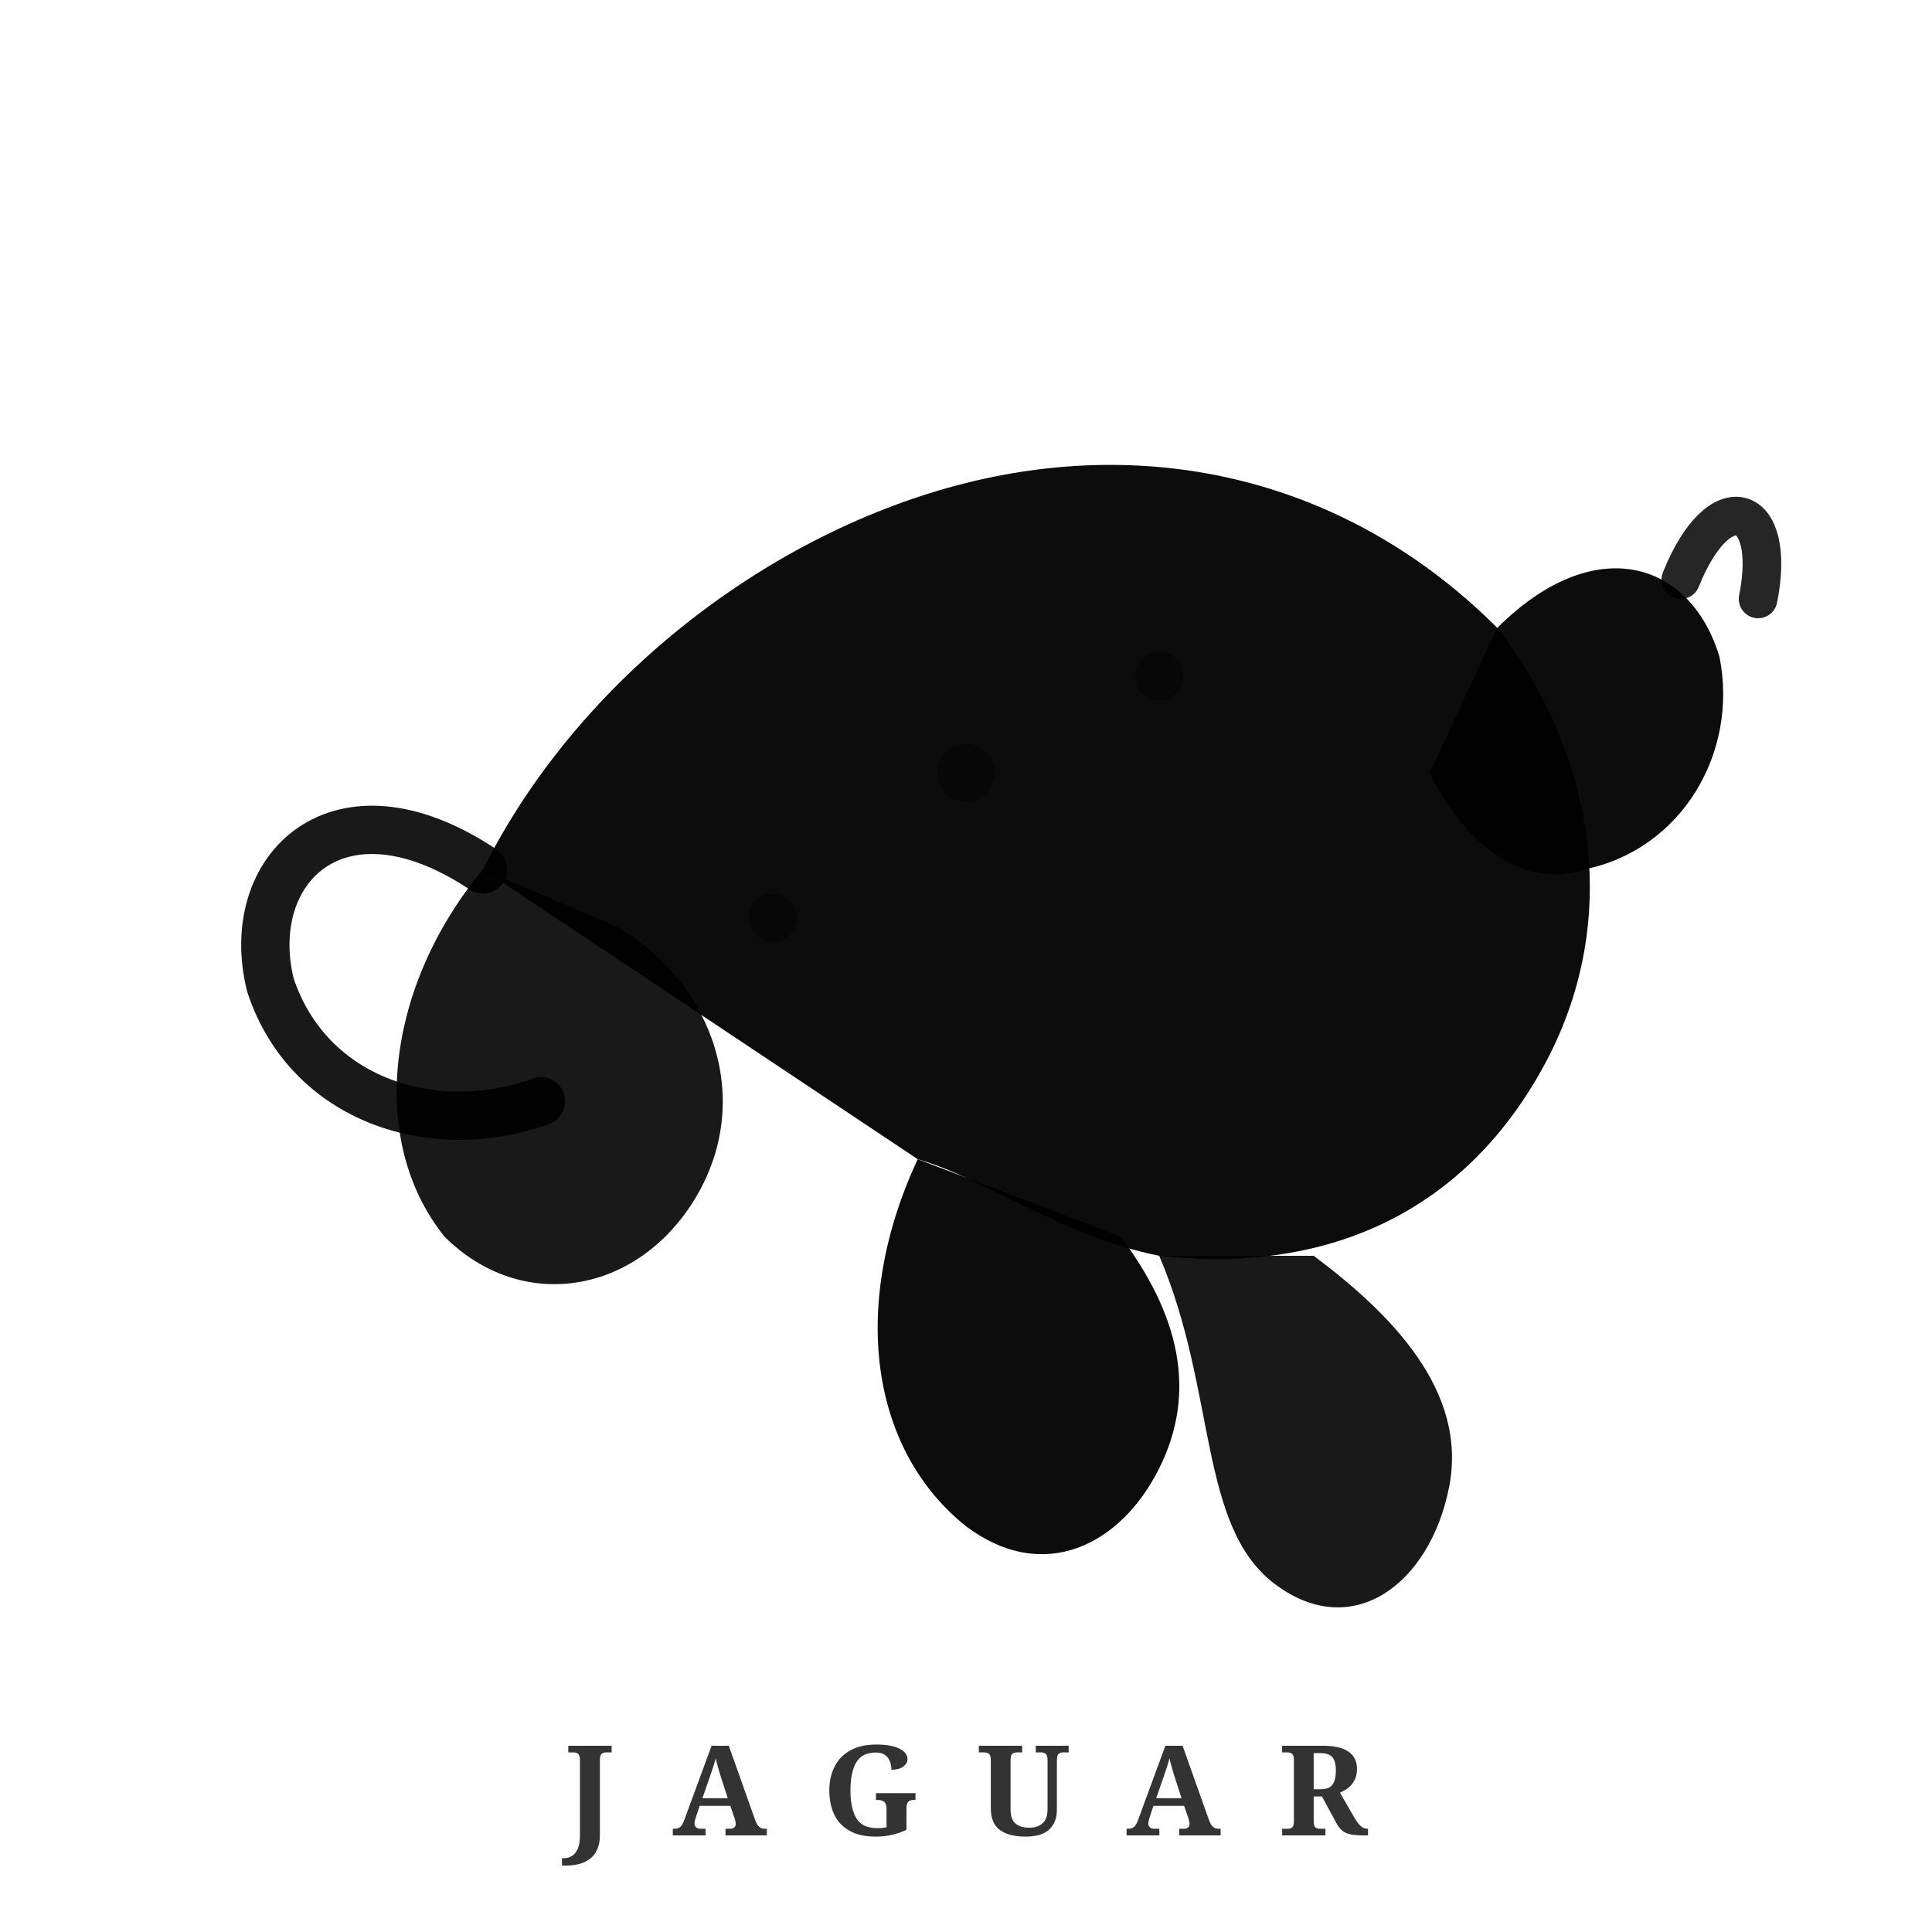
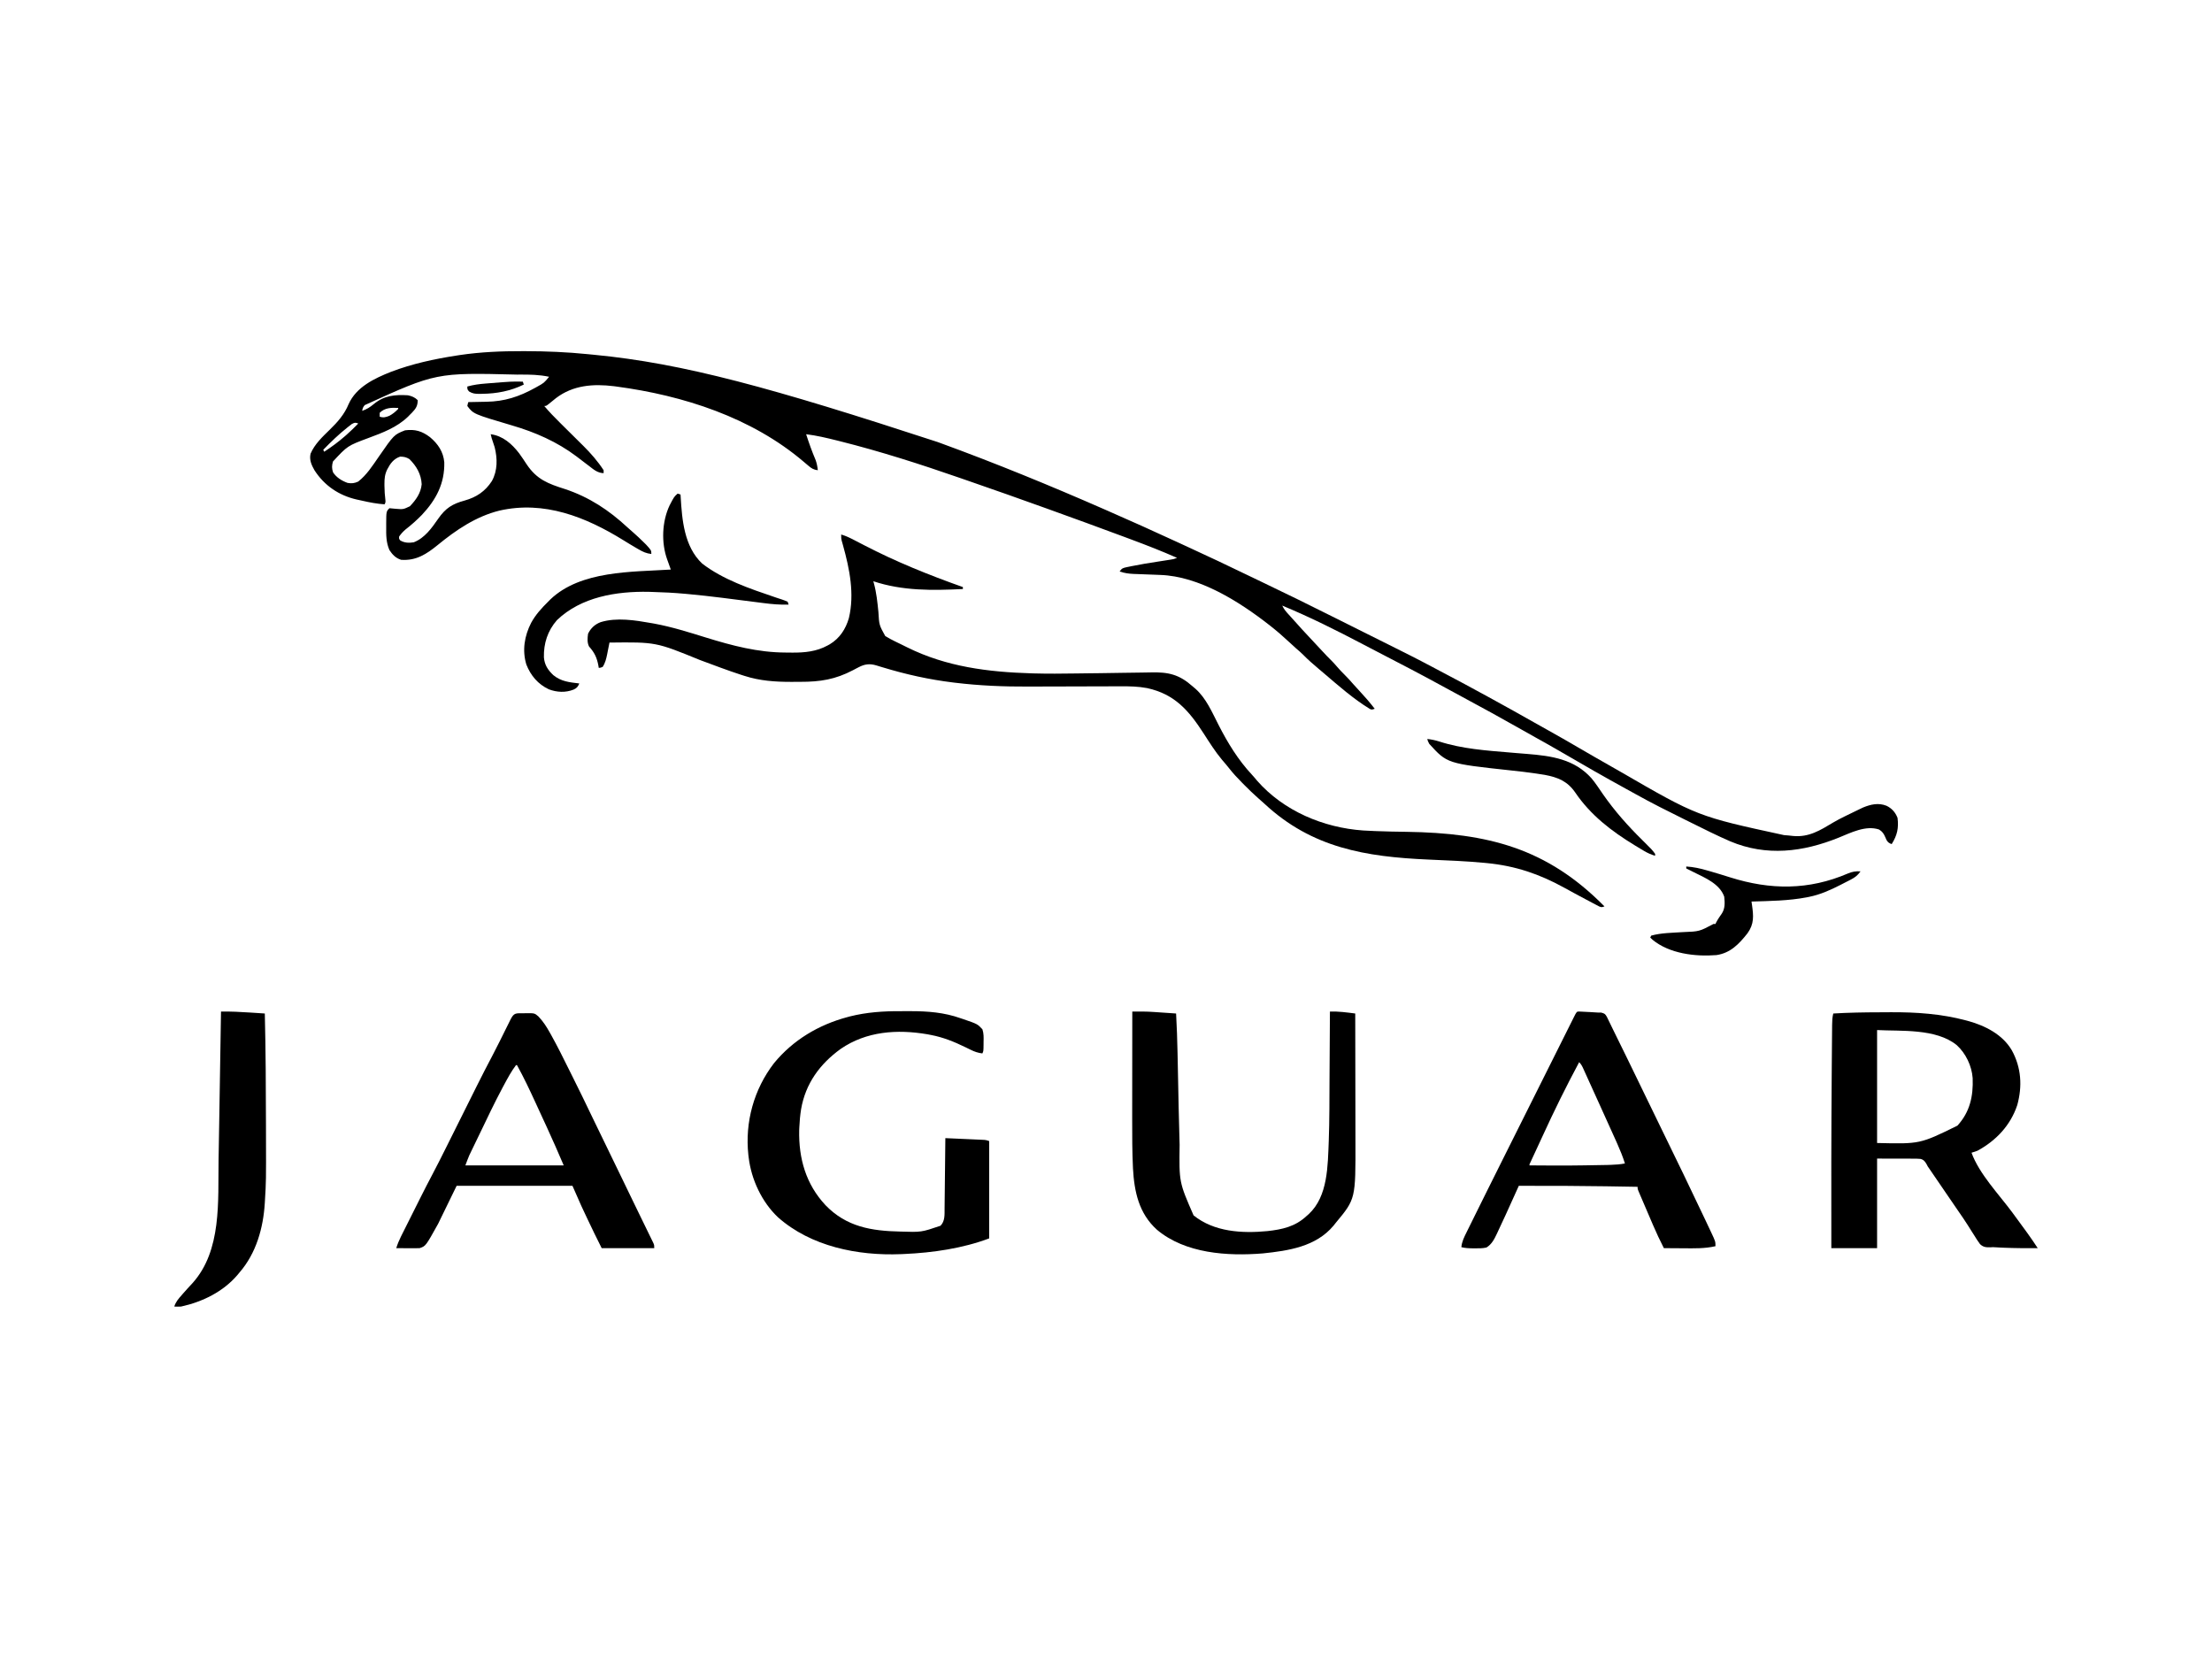
- <svg xmlns="http://www.w3.org/2000/svg" viewBox="0 0 200 200" fill="currentColor">
-   <g transform="translate(100,100)">
-     <path d="M-50,-10 C-40,-30 -20,-45 0,-50 C20,-55 40,-50 55,-35 C65,-22 68,-5 60,10 C52,25 38,32 20,30 C10,28 2,22 -5,20 Z" opacity="0.95" />
-     <path d="M55,-35 C65,-45 75,-42 78,-32 C80,-22 74,-12 64,-10 C58,-8 52,-12 48,-20 Z" opacity="0.95" />
-     <path d="M74,-40 C78,-50 84,-48 82,-38" stroke="currentColor" stroke-width="4" fill="none" stroke-linecap="round" opacity="0.85" />
-     <path d="M-5,20 C-12,35 -10,50 0,58 C8,64 16,60 20,52 C24,44 22,36 16,28" opacity="0.95" />
-     <path d="M20,30 C26,44 24,58 32,64 C40,70 48,64 50,54 C52,44 44,36 36,30" opacity="0.9" />
-     <path d="M-50,-10 C-60,2 -62,18 -54,28 C-46,36 -34,34 -28,24 C-22,14 -26,2 -36,-4 Z" opacity="0.9" />
-     <path d="M-50,-10 C-65,-20 -75,-10 -72,2 C-68,14 -55,18 -44,14" fill="none" stroke="currentColor" stroke-width="5" stroke-linecap="round" opacity="0.9" />
-     <circle cx="0" cy="-20" r="3" fill="black" opacity="0.4" />
-     <circle cx="20" cy="-30" r="2.5" fill="black" opacity="0.4" />
-     <circle cx="-20" cy="-5" r="2.5" fill="black" opacity="0.4" />
-   </g>
-   <text x="100" y="190" font-family="serif" font-size="13" font-weight="900" text-anchor="middle" letter-spacing="6" opacity="0.8">JAGUAR</text>
+ <svg xmlns="http://www.w3.org/2000/svg" version="1.1" width="2272" height="1704">
+   <path d="M0 0 C1.237 0.001 2.474 0.003 3.748 0.005 C25.032 0.05 46.098 0.939 67.271 3.088 C69.481 3.311 71.691 3.524 73.902 3.734 C165.589 12.56 256.186 37.577 426.5 93.312 C427.359 93.626 428.219 93.939 429.104 94.261 C485.982 115.012 542.046 138.026 597.5 162.312 C598.77 162.868 598.77 162.868 600.065 163.435 C624.404 174.087 648.641 184.941 672.747 196.112 C676.911 198.041 681.079 199.963 685.248 201.884 C705.048 211.008 724.776 220.256 744.379 229.798 C749.117 232.097 753.871 234.36 758.625 236.625 C784.44 248.952 810.114 261.55 835.677 274.393 C845.15 279.151 854.637 283.883 864.124 288.614 C869.443 291.267 874.761 293.921 880.079 296.576 C883.538 298.303 886.997 300.029 890.456 301.753 C905.186 309.094 919.897 316.453 934.417 324.203 C937.243 325.708 940.076 327.201 942.909 328.693 C959.51 337.439 976.064 346.26 992.5 355.312 C994.217 356.256 995.934 357.199 997.652 358.142 C1011.428 365.71 1025.162 373.347 1038.832 381.105 C1043.8 383.923 1048.786 386.707 1053.776 389.487 C1064.005 395.19 1074.164 400.997 1084.267 406.919 C1095.517 413.509 1106.84 419.971 1118.172 426.418 C1121.251 428.171 1124.327 429.929 1127.402 431.688 C1207.135 477.826 1207.135 477.826 1295.928 497.083 C1299.07 497.285 1302.168 497.598 1305.293 497.965 C1321.488 499.468 1333.015 492.156 1346.415 484.133 C1350.298 481.842 1354.26 479.783 1358.312 477.812 C1358.923 477.512 1359.534 477.211 1360.164 476.902 C1361.939 476.032 1363.72 475.172 1365.5 474.312 C1366.153 473.993 1366.805 473.674 1367.478 473.345 C1369.481 472.367 1371.489 471.4 1373.5 470.438 C1374.655 469.883 1375.81 469.329 1377 468.758 C1385.021 465.445 1392.918 463.652 1401.188 466.938 C1406.672 469.604 1410.215 473.616 1412.5 479.312 C1413.819 489.868 1412.193 497.214 1406.5 506.312 C1403.759 505.285 1402.667 504.595 1401.156 502.035 C1400.584 500.718 1400.584 500.718 1400 499.375 C1398.355 495.602 1397.041 493.485 1393.5 491.312 C1379.815 486.751 1364.527 494.634 1352.062 499.688 C1315.224 514.549 1277.864 519.095 1240.723 503.492 C1227.199 497.636 1214.02 491.033 1200.83 484.47 C1198.479 483.302 1196.127 482.139 1193.773 480.978 C1176.785 472.593 1159.872 464.131 1143.33 454.888 C1140.13 453.106 1136.919 451.345 1133.707 449.586 C1111.734 437.543 1089.989 425.128 1068.368 412.463 C1059.191 407.102 1049.921 401.912 1040.637 396.738 C1035.76 394.021 1030.898 391.278 1026.042 388.522 C1006.098 377.203 986.007 366.154 965.8 355.312 C960.051 352.227 954.314 349.124 948.595 345.986 C925.304 333.21 901.756 320.908 878.141 308.742 C873.161 306.176 868.197 303.581 863.241 300.97 C836.118 286.712 808.814 273.053 780.5 261.312 C782.236 265.005 784.395 267.568 787.188 270.562 C790.135 273.735 793.044 276.922 795.883 280.191 C799.392 284.218 803.019 288.119 806.688 292 C811.489 297.097 816.265 302.215 821 307.375 C824.556 311.248 828.176 315.029 831.93 318.711 C833.679 320.495 835.307 322.356 836.938 324.25 C839.356 327.058 841.859 329.712 844.5 332.312 C847.648 335.418 850.578 338.634 853.457 341.988 C855.55 344.369 857.699 346.687 859.863 349.002 C865.367 354.894 870.586 360.91 875.5 367.312 C872.5 368.312 872.5 368.312 870.617 367.555 C853.583 357.168 838.383 343.689 823.231 330.785 C821.427 329.25 819.618 327.721 817.809 326.191 C812.371 321.581 807.006 316.998 802.047 311.867 C799.764 309.573 797.307 307.497 794.855 305.387 C792.484 303.298 790.171 301.158 787.863 299.001 C781.611 293.167 775.238 287.585 768.5 282.312 C767.93 281.864 767.36 281.416 766.772 280.955 C736.183 257.048 695.112 231.228 655.316 229.848 C653.317 229.769 651.318 229.69 649.318 229.611 C646.187 229.492 643.056 229.375 639.925 229.263 C636.888 229.153 633.852 229.032 630.816 228.91 C629.887 228.88 628.958 228.85 628 228.818 C622.84 228.604 618.4 227.964 613.5 226.312 C615.827 222.822 617.132 222.654 621.084 221.789 C621.85 221.635 622.617 221.482 623.406 221.324 C624.205 221.156 625.004 220.988 625.827 220.815 C634.836 218.961 643.912 217.528 653 216.125 C655.498 215.737 657.996 215.347 660.493 214.953 C662.026 214.711 663.56 214.473 665.094 214.238 C668.914 213.67 668.914 213.67 672.5 212.312 C657.07 205.494 641.435 199.377 625.625 193.5 C623.176 192.586 620.727 191.672 618.279 190.757 C592.413 181.11 566.472 171.67 540.5 162.312 C539.042 161.787 539.042 161.787 537.555 161.251 C511.25 151.776 484.885 142.468 458.458 133.336 C455.389 132.274 452.32 131.209 449.252 130.143 C408.654 116.058 367.886 102.952 326.188 92.5 C324.674 92.12 324.674 92.12 323.131 91.732 C312.641 89.111 302.246 86.63 291.5 85.312 C294.395 94.342 297.553 103.147 301.266 111.875 C302.525 115.382 303.104 118.616 303.5 122.312 C299.162 121.789 296.971 120.396 293.688 117.562 C292.725 116.75 291.762 115.938 290.77 115.102 C290.246 114.655 289.722 114.208 289.182 113.747 C235.67 68.11 165.38 45.475 96.5 36.312 C95.715 36.208 94.93 36.103 94.121 35.996 C72.897 33.394 52.14 34.862 34.578 48.215 C32.102 50.15 29.68 52.141 27.266 54.152 C24.5 56.312 24.5 56.312 22.5 56.312 C27.596 62.325 33.007 67.926 38.617 73.457 C40.376 75.204 42.136 76.95 43.895 78.697 C46.633 81.411 49.373 84.123 52.116 86.832 C54.787 89.473 57.453 92.121 60.117 94.77 C60.924 95.563 61.73 96.356 62.561 97.173 C70.268 104.846 77.587 113.157 83.5 122.312 C83.5 123.302 83.5 124.293 83.5 125.312 C77.085 125.075 73.185 121.513 68.312 117.75 C67.462 117.11 66.611 116.469 65.734 115.809 C62.301 113.224 58.889 110.611 55.48 107.992 C35.681 93.088 13.155 83.223 -10.5 76.312 C-50.201 64.564 -50.201 64.564 -56.5 56.312 C-56.076 54.212 -56.076 54.212 -55.5 52.312 C-54.533 52.298 -53.566 52.283 -52.569 52.268 C-48.923 52.21 -45.278 52.132 -41.633 52.05 C-40.066 52.017 -38.499 51.989 -36.932 51.966 C-18.326 51.687 -3.253 46.771 13 37.75 C13.988 37.204 13.988 37.204 14.995 36.648 C22.317 32.584 22.317 32.584 27.5 26.312 C17.381 24.125 7.542 23.998 -2.75 24.062 C-4.059 24.067 -4.059 24.067 -5.394 24.071 C-88.537 22.045 -88.537 22.045 -161.891 55.418 C-163.593 57.422 -164.112 58.74 -164.5 61.312 C-159.774 59.669 -156.468 57.6 -152.625 54.375 C-141.933 45.522 -130.938 44.534 -117.5 45.312 C-113.497 46.187 -110.45 47.362 -107.5 50.312 C-107.382 56.214 -109.433 59.087 -113.441 63.281 C-114.121 63.952 -114.8 64.622 -115.5 65.312 C-116.128 65.962 -116.756 66.612 -117.402 67.281 C-128.816 78.322 -143.58 83.822 -158.212 89.243 C-179.505 97.172 -179.505 97.172 -194.5 113.312 C-195.706 117.504 -195.812 120.412 -194.375 124.562 C-190.756 129.871 -185.488 133.143 -179.5 135.312 C-175.465 136.07 -172.327 135.699 -168.562 133.938 C-159.859 127.114 -153.875 117.706 -147.665 108.72 C-131.803 85.809 -131.803 85.809 -120.5 81.312 C-110.129 79.977 -103.041 82.112 -94.836 88.332 C-86.688 95.194 -81.119 103.292 -80.164 114.125 C-79.688 135.841 -88.454 152.422 -103.062 168.055 C-108.426 173.555 -114.017 178.538 -120.09 183.242 C-122.614 185.41 -124.576 187.6 -126.5 190.312 C-126.757 192.535 -126.757 192.535 -125.5 194.312 C-121.267 196.958 -116.317 197.149 -111.5 196.312 C-100.216 191.91 -93.041 181.669 -86.375 172.062 C-78.798 161.21 -71.953 156.886 -59.258 153.43 C-47.19 150.051 -38.108 144.014 -31.254 133.379 C-25.345 122.621 -25.5 110.297 -28.43 98.602 C-29.391 95.48 -30.431 92.399 -31.5 89.312 C-31.851 87.984 -32.193 86.652 -32.5 85.312 C-20.036 86.95 -10.746 95.202 -3.273 104.906 C-0.559 108.625 1.968 112.468 4.5 116.312 C14.952 131.871 26.451 136.117 43.75 141.625 C68.612 149.842 88.986 163.344 108.055 181.051 C110.165 183.003 112.312 184.886 114.5 186.75 C117.883 189.698 121.117 192.789 124.312 195.938 C125.226 196.837 126.14 197.737 127.082 198.664 C132.5 204.598 132.5 204.598 132.5 208.312 C127.398 207.796 123.603 205.998 119.25 203.438 C118.558 203.04 117.866 202.643 117.154 202.234 C112.692 199.653 108.298 196.97 103.917 194.255 C65.134 170.245 22.433 153.282 -23.566 163.784 C-47.68 169.799 -68.064 183.647 -87.012 199.184 C-98.54 208.57 -109.14 215.394 -124.5 214.312 C-130.021 212.574 -133.376 209.053 -136.5 204.312 C-139.904 196.592 -139.926 188.805 -139.812 180.5 C-139.816 179.299 -139.819 178.098 -139.822 176.861 C-139.747 164.559 -139.747 164.559 -136.5 161.312 C-134.289 161.484 -132.08 161.701 -129.875 161.938 C-122.257 162.524 -122.257 162.524 -115.5 159.312 C-109.31 152.833 -104.232 145.855 -103.375 136.68 C-103.927 126.222 -108.746 118.067 -115.938 110.875 C-119.256 108.852 -121.617 108.381 -125.5 108.312 C-132.196 110.589 -135.629 115.408 -138.75 121.438 C-141.238 126.515 -141.637 130.704 -141.625 136.375 C-141.624 137.035 -141.623 137.694 -141.621 138.374 C-141.582 143.371 -141.221 148.28 -140.621 153.238 C-140.5 155.312 -140.5 155.312 -141.5 157.312 C-149.28 156.804 -156.765 155.373 -164.358 153.631 C-166.295 153.191 -168.238 152.779 -170.182 152.367 C-188.343 148.227 -203.368 138.089 -213.5 122.312 C-216.553 117 -218.979 111.522 -217.5 105.312 C-213.395 95.524 -205.12 87.798 -197.625 80.492 C-189.608 72.675 -182.769 64.929 -178.473 54.496 C-170.563 36.738 -151.943 27.985 -134.772 21.176 C-113.177 12.972 -90.654 8.08 -67.875 4.562 C-66.604 4.364 -65.332 4.165 -64.022 3.96 C-42.737 0.829 -21.495 -0.065 0 0 Z M-146.5 63.312 C-146.5 64.632 -146.5 65.953 -146.5 67.312 C-142.704 68.533 -140.318 67.908 -136.605 66.41 C-133.126 64.596 -130.209 62.14 -127.5 59.312 C-127.5 58.983 -127.5 58.653 -127.5 58.312 C-134.425 57.88 -141.294 58.107 -146.5 63.312 Z M-175.094 74.797 C-176.053 75.545 -177.012 76.292 -178 77.062 C-178.781 77.67 -178.781 77.67 -179.577 78.289 C-188.457 85.308 -196.609 93.213 -204.5 101.312 C-204.17 101.972 -203.84 102.632 -203.5 103.312 C-196.151 98.516 -189.249 93.445 -182.625 87.688 C-182.02 87.162 -181.414 86.636 -180.791 86.095 C-176.523 82.333 -172.481 78.376 -168.5 74.312 C-171.857 73.2 -171.857 73.2 -175.094 74.797 Z " fill="#000000" transform="translate(536.5,360.6875)" />
+   <path d="M0 0 C5.405 1.582 10.152 4.016 15.113 6.621 C16.924 7.561 18.736 8.501 20.547 9.44 C21.489 9.93 22.43 10.42 23.401 10.925 C56.34 28.033 90.027 41.598 125 54 C125 54.66 125 55.32 125 56 C93.899 57.55 63.017 58.006 33 48 C33.193 48.666 33.387 49.332 33.586 50.019 C36.235 59.764 37.221 69.516 38.229 79.529 C38.994 92.943 38.994 92.943 45.234 104.266 C48.482 106.302 51.803 108.084 55.25 109.75 C55.953 110.094 56.657 110.437 57.381 110.791 C58.858 111.51 60.336 112.227 61.815 112.94 C63.869 113.936 65.91 114.955 67.949 115.98 C108.175 135.914 151.086 141.265 195.426 142.602 C196.184 142.625 196.941 142.647 197.722 142.671 C212.227 143.082 226.712 142.946 241.219 142.729 C245.967 142.658 250.714 142.598 255.462 142.545 C256.483 142.534 256.483 142.534 257.525 142.522 C260.299 142.491 263.074 142.46 265.848 142.431 C273.631 142.348 281.412 142.242 289.193 142.074 C295.492 141.939 301.788 141.851 308.088 141.818 C311.385 141.798 314.677 141.749 317.973 141.656 C336.14 141.158 347.295 143.788 361 156 C362.456 157.238 362.456 157.238 363.942 158.5 C374.887 168.215 380.943 182.58 387.494 195.38 C397.067 214.085 407.594 231.412 422.008 246.852 C423.819 248.804 425.499 250.817 427.188 252.875 C454.579 284.09 495.383 301.124 536 304 C539.54 304.21 543.082 304.376 546.625 304.527 C547.609 304.57 548.593 304.612 549.607 304.656 C560.027 305.079 570.449 305.236 580.876 305.388 C664.07 306.658 724.755 321.952 784 382 C781 383 781 383 778.53 382.019 C777.555 381.503 776.579 380.988 775.574 380.457 C774.478 379.884 773.382 379.31 772.253 378.719 C771.065 378.084 769.876 377.448 768.688 376.812 C767.465 376.168 766.243 375.525 765.02 374.882 C757.426 370.879 749.895 366.765 742.375 362.625 C716.895 348.639 692.373 340.339 663.336 337.512 C662.68 337.448 662.025 337.384 661.35 337.318 C642.012 335.459 622.603 334.737 603.201 333.885 C538.853 331.055 483.49 321.984 434.695 276.484 C432.583 274.538 430.445 272.654 428.27 270.781 C423.509 266.629 419.026 262.218 414.562 257.75 C413.302 256.488 413.302 256.488 412.016 255.201 C407.029 250.165 402.303 245.107 397.953 239.508 C395.79 236.731 393.492 234.098 391.188 231.438 C384.107 222.95 378.264 213.608 372.279 204.333 C357.097 180.837 342.655 163.972 314.238 157.762 C305.138 156.029 296.097 155.866 286.856 155.918 C284.892 155.923 282.927 155.928 280.962 155.932 C278.865 155.938 276.769 155.946 274.673 155.955 C270.262 155.974 265.85 155.983 261.439 155.991 C248.899 156.015 236.359 156.051 223.819 156.096 C216.881 156.121 209.943 156.138 203.004 156.148 C199.354 156.153 195.703 156.162 192.053 156.181 C166.954 156.309 141.998 155.268 117.062 152.25 C116.369 152.166 115.676 152.083 114.962 151.996 C90.31 148.982 66.644 143.73 42.906 136.519 C42.099 136.28 41.293 136.04 40.462 135.793 C38.954 135.344 37.449 134.884 35.948 134.411 C29.205 132.42 24.046 133.114 17.891 136.363 C16.97 136.838 16.05 137.313 15.102 137.803 C14.161 138.301 13.22 138.799 12.25 139.312 C-5.941 148.877 -21.515 151.359 -41.887 151.316 C-44.966 151.313 -48.043 151.336 -51.121 151.361 C-67.38 151.414 -83.624 150.314 -99.188 145.25 C-100.551 144.822 -100.551 144.822 -101.942 144.385 C-116.507 139.691 -130.816 134.185 -145.168 128.884 C-190.296 110.449 -190.296 110.449 -238 111 C-238.105 111.544 -238.211 112.088 -238.32 112.649 C-238.808 115.143 -239.31 117.634 -239.812 120.125 C-239.978 120.981 -240.144 121.837 -240.314 122.719 C-241.291 127.51 -242.267 131.857 -245 136 C-247.188 136.875 -247.188 136.875 -249 137 C-249.135 136.166 -249.271 135.332 -249.41 134.473 C-250.989 126.222 -253.449 121.22 -259 115 C-261.007 110.985 -260.611 106.354 -260 102 C-257.369 96.315 -252.886 92.18 -247 90 C-230.567 84.975 -211.534 88.082 -195 91 C-194.054 91.167 -193.108 91.334 -192.133 91.505 C-173.924 94.865 -156.396 100.415 -138.738 105.879 C-111.892 114.178 -85.412 121.169 -57.136 121.24 C-54.835 121.25 -52.534 121.281 -50.232 121.312 C-37.602 121.403 -25.281 120.213 -14 114 C-12.879 113.387 -12.879 113.387 -11.734 112.762 C-1.494 106.579 4.606 97.199 7.902 85.91 C13.856 61.081 8.643 35.419 1.931 11.309 C1.681 10.408 1.43 9.506 1.172 8.578 C0.946 7.788 0.72 6.998 0.487 6.185 C0 4 0 4 0 0 Z " fill="#000000" transform="translate(864,549)" />
+   <path d="M0 0 C3.975 -0.007 7.949 -0.041 11.924 -0.072 C37.829 -0.179 63.444 1.569 88.574 8.24 C89.286 8.428 89.997 8.616 90.73 8.81 C108.538 13.696 126.483 22.72 136.012 39.115 C145.725 56.863 146.852 75.89 141.574 95.24 C134.667 116.116 119.716 131.914 100.574 142.24 C98.593 142.961 96.598 143.648 94.574 144.24 C102.506 166.072 122.855 187.161 136.574 205.74 C141.268 212.096 145.94 218.466 150.574 224.865 C151.348 225.93 151.348 225.93 152.137 227.016 C155.744 232.008 159.189 237.095 162.574 242.24 C151 242.343 139.453 242.284 127.887 241.803 C126.921 241.763 125.956 241.724 124.961 241.684 C123.088 241.6 121.216 241.496 119.345 241.372 C116.56 241.195 116.56 241.195 113.718 241.382 C109.279 241.436 106.638 241.242 103.327 238.122 C101.081 235.132 99.128 232.069 97.199 228.865 C96.471 227.717 95.739 226.571 95.003 225.427 C93.527 223.126 92.069 220.815 90.624 218.494 C87.813 214.031 84.833 209.697 81.824 205.365 C80.777 203.837 79.73 202.309 78.684 200.779 C78.173 200.033 77.662 199.287 77.135 198.519 C74.991 195.388 72.849 192.257 70.706 189.125 C69.626 187.547 68.546 185.968 67.466 184.39 C64.656 180.284 61.848 176.177 59.043 172.068 C58.462 171.218 57.882 170.368 57.283 169.492 C56.18 167.877 55.077 166.261 53.975 164.645 C53.471 163.908 52.968 163.171 52.449 162.412 C52.014 161.774 51.578 161.135 51.129 160.478 C50.616 159.739 50.103 159.001 49.574 158.24 C49.273 157.651 48.972 157.061 48.661 156.454 C46.948 153.449 45.732 151.572 42.314 150.592 C39.458 150.332 36.672 150.297 33.805 150.338 C32.886 150.325 31.967 150.313 31.02 150.3 C27.601 150.263 24.181 150.286 20.762 150.303 C13.11 150.282 5.458 150.261 -2.426 150.24 C-2.426 180.6 -2.426 210.96 -2.426 242.24 C-17.936 242.24 -33.446 242.24 -49.426 242.24 C-49.524 182.391 -49.508 122.546 -49.02 62.699 C-48.988 58.735 -48.958 54.772 -48.928 50.808 C-48.882 44.578 -48.829 38.347 -48.773 32.117 C-48.752 29.826 -48.734 27.536 -48.716 25.245 C-48.693 22.122 -48.663 18.998 -48.631 15.875 C-48.625 14.964 -48.619 14.053 -48.613 13.114 C-48.566 9.032 -48.447 5.221 -47.426 1.24 C-31.617 0.298 -15.835 0.022 0 0 Z M-2.426 18.24 C-2.426 56.52 -2.426 94.8 -2.426 134.24 C41.636 135.299 41.636 135.299 80.074 116.428 C92.937 102.447 96.465 86.093 95.749 67.635 C94.829 55.035 88.737 42.215 79.367 33.693 C57.994 16.371 21.753 19.547 -2.426 18.24 Z " fill="#000000" transform="translate(1930.426,1039.76)" />
+   <path d="M0 0 C3.288 0.016 6.575 0 9.864 -0.019 C27.592 -0.039 44.603 1.273 61.412 7.266 C62.391 7.592 63.37 7.918 64.379 8.254 C78.703 13.179 78.703 13.179 83.772 18.567 C85.233 22.895 85.078 27.046 84.975 31.579 C84.97 32.493 84.965 33.408 84.959 34.35 C84.88 41.081 84.88 41.081 83.725 43.391 C79.214 42.828 75.745 41.646 71.682 39.625 C70.535 39.067 69.388 38.509 68.206 37.933 C67.607 37.64 67.008 37.346 66.391 37.044 C54.799 31.396 43.453 26.789 30.725 24.391 C29.54 24.163 28.356 23.935 27.135 23.7 C-3.827 18.435 -35.403 20.596 -61.783 38.743 C-83.217 54.221 -97.869 74.34 -102.438 100.593 C-103.427 106.841 -104.017 113.073 -104.275 119.391 C-104.316 120.317 -104.358 121.242 -104.4 122.196 C-105.044 151.258 -97.492 177.736 -77.426 199.214 C-55.901 221.549 -30.17 225.752 -0.398 226.364 C21.047 227.058 21.047 227.058 40.725 220.391 C45.523 215.593 44.88 208.752 44.93 202.366 C44.94 201.585 44.95 200.804 44.96 199.999 C44.992 197.434 45.016 194.87 45.041 192.305 C45.062 190.52 45.083 188.735 45.104 186.95 C45.159 182.265 45.209 177.579 45.257 172.894 C45.307 168.108 45.363 163.322 45.418 158.536 C45.526 149.154 45.627 139.773 45.725 130.391 C51.652 130.652 57.578 130.919 63.504 131.191 C65.521 131.282 67.538 131.373 69.554 131.461 C72.451 131.589 75.348 131.722 78.244 131.856 C79.148 131.895 80.051 131.933 80.981 131.973 C81.822 132.013 82.663 132.053 83.529 132.094 C84.268 132.127 85.008 132.161 85.77 132.195 C87.725 132.391 87.725 132.391 90.725 133.391 C90.725 166.391 90.725 199.391 90.725 233.391 C63.338 243.661 32.895 248.096 3.725 249.391 C2.477 249.447 1.229 249.503 -0.057 249.561 C-44.293 251.335 -92.333 241.705 -126.201 211.684 C-142.8 196.001 -153.552 172.953 -156.275 150.391 C-156.385 149.527 -156.494 148.664 -156.607 147.774 C-160.274 114.035 -150.973 80.286 -130.275 53.391 C-110.687 29.596 -84.527 14.01 -54.9 6.079 C-53.63 5.733 -53.63 5.733 -52.334 5.381 C-35.063 1.035 -17.749 -0.103 0 0 Z " fill="#000000" transform="translate(925.2751,1038.609)" />
+   <path d="M0 0 C0.83 0.041 1.66 0.082 2.515 0.124 C3.428 0.167 4.34 0.211 5.281 0.256 C6.242 0.308 7.204 0.359 8.195 0.413 C9.602 0.478 9.602 0.478 11.039 0.545 C13.721 0.681 16.393 0.819 19.07 1.038 C20.237 1.045 21.403 1.052 22.605 1.059 C26.349 2.116 26.65 2.296 28.51 5.417 C29.281 6.947 30.023 8.491 30.742 10.045 C31.365 11.31 31.365 11.31 32.002 12.599 C32.905 14.436 33.796 16.278 34.677 18.126 C36.085 21.07 37.53 23.994 38.986 26.916 C42.129 33.232 45.226 39.571 48.32 45.913 C49.438 48.2 50.557 50.488 51.676 52.775 C57.806 65.314 63.91 77.865 69.96 90.442 C74.917 100.743 79.929 111.016 84.945 121.288 C99.969 152.062 114.931 182.864 129.537 213.84 C130.261 215.376 130.986 216.912 131.711 218.448 C132.73 220.605 133.746 222.762 134.761 224.92 C135.066 225.565 135.371 226.21 135.685 226.874 C140.07 236.211 140.07 236.211 140.07 241.038 C129.04 243.581 118.069 243.266 106.82 243.163 C104.899 243.153 102.979 243.143 101.058 243.135 C96.395 243.113 91.733 243.079 87.07 243.038 C83.063 235.206 79.343 227.307 75.89 219.217 C75.433 218.151 74.975 217.086 74.503 215.987 C73.549 213.761 72.596 211.535 71.645 209.307 C70.183 205.884 68.713 202.465 67.242 199.045 C66.312 196.874 65.382 194.702 64.453 192.53 C64.012 191.506 63.572 190.482 63.118 189.427 C62.516 188.014 62.516 188.014 61.902 186.572 C61.37 185.327 61.37 185.327 60.827 184.058 C60.07 182.038 60.07 182.038 60.07 180.038 C50.049 179.863 40.028 179.697 30.007 179.538 C29.259 179.526 28.51 179.514 27.739 179.502 C-2.153 179.031 -32.034 178.919 -61.93 179.038 C-62.327 179.917 -62.724 180.796 -63.133 181.702 C-76.37 211.014 -76.37 211.014 -83.055 225.225 C-83.479 226.142 -83.903 227.06 -84.34 228.005 C-87.036 233.683 -89.629 239.037 -95.18 242.401 C-99.119 243.313 -102.902 243.287 -106.93 243.225 C-107.724 243.224 -108.518 243.224 -109.336 243.223 C-113.326 243.193 -117.038 243.019 -120.93 242.038 C-120.387 236.302 -118.137 231.851 -115.602 226.776 C-114.932 225.412 -114.932 225.412 -114.248 224.02 C-112.77 221.015 -111.281 218.016 -109.791 215.018 C-108.744 212.897 -107.698 210.776 -106.653 208.654 C-103.423 202.11 -100.178 195.573 -96.93 189.038 C-95.961 187.085 -94.992 185.132 -94.023 183.18 C-87.92 170.889 -81.79 158.614 -75.65 146.342 C-73.079 141.203 -70.509 136.062 -67.94 130.922 C-63.658 122.355 -59.374 113.79 -55.089 105.225 C-50.138 95.328 -45.19 85.43 -40.243 75.531 C-35.956 66.953 -31.668 58.375 -27.378 49.798 C-24.832 44.707 -22.286 39.616 -19.741 34.524 C-17.371 29.78 -14.998 25.037 -12.624 20.294 C-11.753 18.554 -10.883 16.812 -10.013 15.071 C-8.832 12.706 -7.648 10.342 -6.464 7.979 C-6.117 7.282 -5.77 6.586 -5.412 5.868 C-2.49 0.049 -2.49 0.049 0 0 Z M0.07 52.038 C-13.215 76.819 -25.65 102.009 -37.344 127.578 C-39.019 131.232 -40.709 134.88 -42.403 138.526 C-42.969 139.746 -43.535 140.966 -44.101 142.187 C-45.175 144.502 -46.25 146.816 -47.326 149.131 C-47.8 150.156 -48.274 151.181 -48.762 152.237 C-49.182 153.143 -49.602 154.048 -50.035 154.982 C-50.997 156.817 -50.997 156.817 -50.93 158.038 C-10.956 158.306 -10.956 158.306 29.007 157.6 C30.197 157.561 31.387 157.522 32.613 157.481 C37.508 157.289 42.258 157.033 47.07 156.038 C44.898 149.155 42.26 142.625 39.32 136.038 C38.844 134.964 38.368 133.89 37.877 132.783 C32.364 120.384 26.741 108.033 21.103 95.69 C18.976 91.031 16.859 86.368 14.748 81.702 C13.277 78.454 11.803 75.207 10.328 71.96 C9.617 70.394 8.908 68.827 8.201 67.26 C7.217 65.081 6.228 62.905 5.238 60.729 C4.946 60.079 4.654 59.428 4.353 58.758 C3.139 56.104 2.153 54.12 0.07 52.038 Z " fill="#000000" transform="translate(1621.93,1038.962)" />
+   <path d="M0 0 C0.907 -0.021 1.815 -0.041 2.75 -0.062 C11.34 -0.113 11.34 -0.113 15.25 3.25 C19.943 8.151 23.41 13.482 26.715 19.383 C27.224 20.284 27.734 21.186 28.259 22.115 C34.863 33.948 40.861 46.098 46.876 58.238 C48.122 60.749 49.374 63.257 50.626 65.765 C57.438 79.411 64.136 93.107 70.688 106.88 C74.382 114.64 78.162 122.357 81.94 130.076 C88.275 143.023 94.587 155.98 100.804 168.984 C104.717 177.159 108.674 185.312 112.638 193.463 C113.738 195.725 114.837 197.988 115.936 200.251 C116.293 200.986 116.65 201.721 117.017 202.478 C117.73 203.946 118.443 205.414 119.155 206.882 C121.134 210.956 123.117 215.028 125.106 219.098 C126.513 221.98 127.912 224.865 129.312 227.75 C129.819 228.782 130.326 229.814 130.848 230.877 C131.301 231.815 131.755 232.753 132.223 233.719 C132.617 234.528 133.012 235.337 133.418 236.17 C134.25 238.25 134.25 238.25 134.25 241.25 C116.43 241.25 98.61 241.25 80.25 241.25 C75.268 231.286 70.335 221.339 65.622 211.25 C64.687 209.249 63.747 207.249 62.807 205.25 C62.182 203.917 61.558 202.583 60.934 201.25 C60.393 200.095 59.852 198.94 59.295 197.75 C56.205 190.95 53.244 184.093 50.25 177.25 C10.98 177.25 -28.29 177.25 -68.75 177.25 C-78.155 196.555 -78.155 196.555 -87.75 216.25 C-100.477 239.159 -100.477 239.159 -106.75 241.25 C-108.596 241.332 -110.445 241.357 -112.293 241.348 C-113.366 241.344 -114.439 241.341 -115.545 241.338 C-116.664 241.33 -117.784 241.321 -118.938 241.312 C-120.069 241.308 -121.2 241.303 -122.365 241.299 C-125.16 241.287 -127.955 241.271 -130.75 241.25 C-129.447 237.087 -127.88 233.262 -125.928 229.363 C-125.36 228.223 -124.791 227.084 -124.206 225.91 C-123.585 224.675 -122.965 223.441 -122.344 222.207 C-121.698 220.916 -121.052 219.625 -120.406 218.334 C-119.05 215.623 -117.692 212.914 -116.331 210.206 C-114.617 206.796 -112.909 203.383 -111.202 199.969 C-109.865 197.295 -108.526 194.622 -107.186 191.95 C-106.558 190.696 -105.93 189.442 -105.302 188.187 C-101.617 180.826 -97.846 173.516 -93.992 166.241 C-88.819 156.459 -83.856 146.578 -78.924 136.673 C-77.36 133.531 -75.793 130.391 -74.225 127.251 C-70.898 120.585 -67.574 113.918 -64.25 107.25 C-60.391 99.508 -56.53 91.766 -52.666 84.027 C-51.142 80.971 -49.619 77.914 -48.097 74.857 C-42.821 64.276 -37.431 53.767 -31.897 43.319 C-29.41 38.62 -27.008 33.883 -24.652 29.117 C-24.247 28.303 -23.842 27.489 -23.424 26.65 C-22.177 24.143 -20.932 21.634 -19.688 19.125 C-18.011 15.746 -16.333 12.369 -14.652 8.992 C-14.273 8.226 -13.894 7.459 -13.504 6.67 C-9.79 -0.794 -7.975 0.045 0 0 Z M-7.75 53.25 C-12.52 59.554 -16.274 66.551 -20 73.5 C-20.592 74.602 -21.184 75.704 -21.794 76.839 C-29.904 92.05 -37.293 107.628 -44.748 123.166 C-46.237 126.262 -47.736 129.354 -49.234 132.445 C-50.219 134.484 -51.204 136.523 -52.188 138.562 C-52.618 139.45 -53.048 140.337 -53.491 141.251 C-54.081 142.482 -54.081 142.482 -54.684 143.738 C-55.179 144.768 -55.179 144.768 -55.685 145.818 C-57.182 149.237 -58.44 152.756 -59.75 156.25 C-26.42 156.25 6.91 156.25 41.25 156.25 C35.635 143.148 29.986 130.116 24 117.188 C23.262 115.588 22.523 113.989 21.785 112.39 C20.308 109.191 18.829 105.992 17.35 102.794 C15.71 99.25 14.079 95.701 12.454 92.15 C6.42 78.975 0.264 65.936 -6.75 53.25 C-7.08 53.25 -7.41 53.25 -7.75 53.25 Z " fill="#000000" transform="translate(537.75,1040.75)" />
+   <path d="M0 0 C2.241 -0.005 4.482 -0.009 6.723 -0.011 C7.971 -0.014 9.219 -0.016 10.504 -0.018 C14.409 0.002 18.253 0.171 22.148 0.438 C23.151 0.504 23.151 0.504 24.173 0.572 C26.241 0.71 28.308 0.855 30.375 1 C31.805 1.097 33.234 1.193 34.664 1.289 C38.11 1.52 41.555 1.76 45 2 C45.76 15.723 46.234 29.431 46.5 43.172 C46.541 45.152 46.582 47.132 46.623 49.111 C46.73 54.281 46.834 59.45 46.938 64.619 C47.601 98.822 47.601 98.822 48.508 133.02 C48.544 134.239 48.581 135.458 48.618 136.715 C48.063 175.255 48.063 175.255 62.953 209.348 C84.077 226.4 112.808 227.974 138.785 225.496 C154.207 223.777 167.335 220.892 179 210 C179.719 209.371 180.439 208.742 181.18 208.094 C201.109 189.744 200.751 158.057 201.798 133.008 C202.595 111.356 202.477 89.653 202.589 67.988 C202.628 60.555 202.678 53.123 202.727 45.691 C202.829 30.461 202.919 15.23 203 0 C211.772 -0.319 220.318 0.884 229 2 C229.047 22.924 229.082 43.849 229.104 64.773 C229.114 74.491 229.128 84.208 229.151 93.926 C229.171 102.404 229.184 110.882 229.188 119.36 C229.191 123.841 229.197 128.323 229.211 132.804 C229.399 192.467 229.399 192.467 209 217 C208.237 217.963 207.474 218.926 206.688 219.918 C188.607 241.512 160.474 245.658 134.102 248.406 C97.773 251.345 54.507 248.622 25.34 224.109 C6.749 207.349 2.017 185.069 0.705 160.984 C-0.095 144.287 -0.133 127.603 -0.101 110.893 C-0.095 106.977 -0.095 103.061 -0.093 99.146 C-0.09 91.773 -0.082 84.4 -0.072 77.027 C-0.061 68.616 -0.055 60.204 -0.05 51.793 C-0.04 34.528 -0.022 17.264 0 0 Z " fill="#000000" transform="translate(1163,1039)" />
+   <path d="M0 0 C9.986 -0.156 19.858 0.329 29.812 1 C31.295 1.097 32.777 1.193 34.26 1.289 C37.84 1.522 41.42 1.759 45 2 C45.92 40.316 46.136 78.632 46.182 116.958 C46.187 120.651 46.197 124.344 46.208 128.038 C46.336 174.102 46.336 174.102 45.098 194.73 C45.058 195.407 45.018 196.084 44.976 196.781 C43.403 222.381 36.131 248.27 19 268 C18.335 268.808 17.67 269.616 16.984 270.449 C2.193 287.821 -18.969 298.148 -41 303 C-43.364 303.14 -45.629 303.099 -48 303 C-46.485 298.165 -43.733 295.029 -40.438 291.312 C-39.899 290.692 -39.36 290.072 -38.805 289.433 C-35.731 285.908 -32.575 282.474 -29.375 279.062 C0.977 245.399 -3.199 194.784 -2.5 152.285 C-2.46 149.956 -2.419 147.627 -2.378 145.298 C-2.27 139.149 -2.167 132.999 -2.064 126.849 C-1.978 121.772 -1.891 116.695 -1.803 111.618 C-1.16 74.412 -0.546 37.207 0 0 Z " fill="#000000" transform="translate(227,1039)" />
+   <path d="M0 0 C0.99 0.33 1.98 0.66 3 1 C3.059 2.048 3.059 2.048 3.12 3.117 C4.536 26.93 6.699 54.362 25.234 71.871 C46.607 88.323 74.037 97.595 99.277 106.152 C100.678 106.628 100.678 106.628 102.106 107.113 C103.825 107.69 105.548 108.255 107.275 108.807 C109.214 109.452 111.113 110.215 113 111 C113.33 111.99 113.66 112.98 114 114 C105.281 114.277 96.824 113.553 88.19 112.425 C85.913 112.127 83.634 111.839 81.356 111.553 C77.303 111.042 73.252 110.524 69.201 110.003 C62.026 109.08 54.85 108.165 47.672 107.262 C46.89 107.163 46.109 107.065 45.303 106.964 C34.027 105.553 22.744 104.306 11.43 103.25 C10.155 103.131 8.88 103.011 7.567 102.888 C-3.611 101.881 -14.782 101.286 -26 101 C-27.201 100.959 -28.403 100.918 -29.641 100.875 C-62.916 100.232 -99.085 106.069 -124 130 C-133.531 140.955 -137.679 153.845 -137.332 168.203 C-136.646 176.051 -133.298 181.08 -127.688 186.438 C-119.589 193.036 -111.204 193.782 -101 195 C-102.359 198.301 -103.52 199.72 -106.75 201.25 C-115.077 204.605 -123.996 204.129 -132.312 201 C-143.455 195.718 -150.878 186.922 -155.375 175.562 C-159.798 160.991 -157.315 146.126 -150.467 132.777 C-145.899 124.383 -139.768 117.674 -133 111 C-132.248 110.238 -131.497 109.476 -130.723 108.691 C-99.52 78.883 -46.945 80.54 -7 78 C-7.422 76.831 -7.843 75.662 -8.277 74.457 C-8.831 72.909 -9.384 71.361 -9.938 69.812 C-10.215 69.044 -10.493 68.275 -10.779 67.482 C-16.894 50.316 -16.079 28.776 -8.281 12.172 C-3.649 3.261 -3.649 3.261 0 0 Z " fill="#000000" transform="translate(696,507)" />
+   <path d="M0 0 C7.483 0.466 14.317 1.964 21.5 4.062 C22.577 4.369 23.653 4.676 24.762 4.991 C31.55 6.942 38.291 9.022 45.024 11.15 C86.454 24.222 125.783 24.46 166.002 7.185 C170.583 5.281 174.036 4.676 179 5 C176.137 9.008 173.527 11.129 169.16 13.375 C168.014 13.968 166.867 14.561 165.686 15.172 C164.79 15.623 164.79 15.623 163.877 16.084 C162.092 16.985 160.319 17.906 158.545 18.828 C148.173 24.138 137.603 28.906 126.125 31.188 C125.332 31.348 124.538 31.509 123.721 31.675 C105.091 35.23 85.902 35.438 67 36 C67.168 37.123 67.335 38.246 67.508 39.402 C69.093 50.7 69.851 58.964 62.887 68.609 C54.162 79.664 45.405 88.877 31 91 C9.358 92.73 -17.372 89.576 -34.711 75.18 C-35.466 74.46 -36.222 73.741 -37 73 C-36.505 72.01 -36.505 72.01 -36 71 C-25.669 68.119 -14.213 68.132 -3.552 67.398 C13.465 66.743 13.465 66.743 28 59 C28.66 59 29.32 59 30 59 C30.267 58.434 30.534 57.868 30.809 57.285 C32.497 54.046 34.589 51.124 36.66 48.121 C39.962 42.894 39.646 36.968 39 31 C34.407 17.893 19.498 11.697 8 6 C6.491 5.245 4.982 4.49 3.473 3.734 C2.327 3.162 1.181 2.59 0 2 C0 1.34 0 0.68 0 0 Z " fill="#000000" transform="translate(1732,890)" />
+   <path d="M0 0 C4.356 0.511 8.296 1.309 12.488 2.663 C35.796 10.191 60.743 11.905 85.02 13.934 C87.002 14.102 88.984 14.27 90.966 14.438 C94.847 14.766 98.729 15.077 102.612 15.379 C127.684 17.415 151.087 20.716 168.664 40.396 C172.976 45.572 176.661 51.256 180.472 56.801 C192.555 74.193 206.315 89.595 221.398 104.413 C230.696 113.569 230.696 113.569 234 118 C234 118.66 234 119.32 234 120 C229.833 118.732 226.281 117.175 222.543 114.945 C221.521 114.337 220.499 113.728 219.446 113.101 C218.371 112.449 217.295 111.797 216.188 111.125 C215.075 110.452 213.962 109.78 212.815 109.087 C189.027 94.572 167.758 78.258 151.941 54.969 C144.006 43.46 134.243 39.406 120.59 36.875 C118.708 36.571 116.823 36.28 114.938 36 C113.89 35.837 112.843 35.674 111.764 35.506 C103.102 34.203 94.413 33.246 85.706 32.308 C20.406 25.242 20.406 25.242 2 5 C0.5 2.062 0.5 2.062 0 0 Z " fill="#000000" transform="translate(1466,759)" />
+   <path d="M0 0 C0.495 1.485 0.495 1.485 1 3 C-12.622 9.634 -26.781 12.323 -41.875 12.5 C-42.808 12.518 -43.741 12.537 -44.703 12.556 C-48.962 12.516 -51.401 12.353 -55.133 10.156 C-57 8 -57 8 -57 5 C-50.687 3.223 -44.592 2.443 -38.062 1.938 C-37.056 1.855 -36.049 1.773 -35.011 1.688 C-11.364 -0.207 -11.364 -0.207 0 0 Z " fill="#000000" transform="translate(537,392)" />
</svg>
